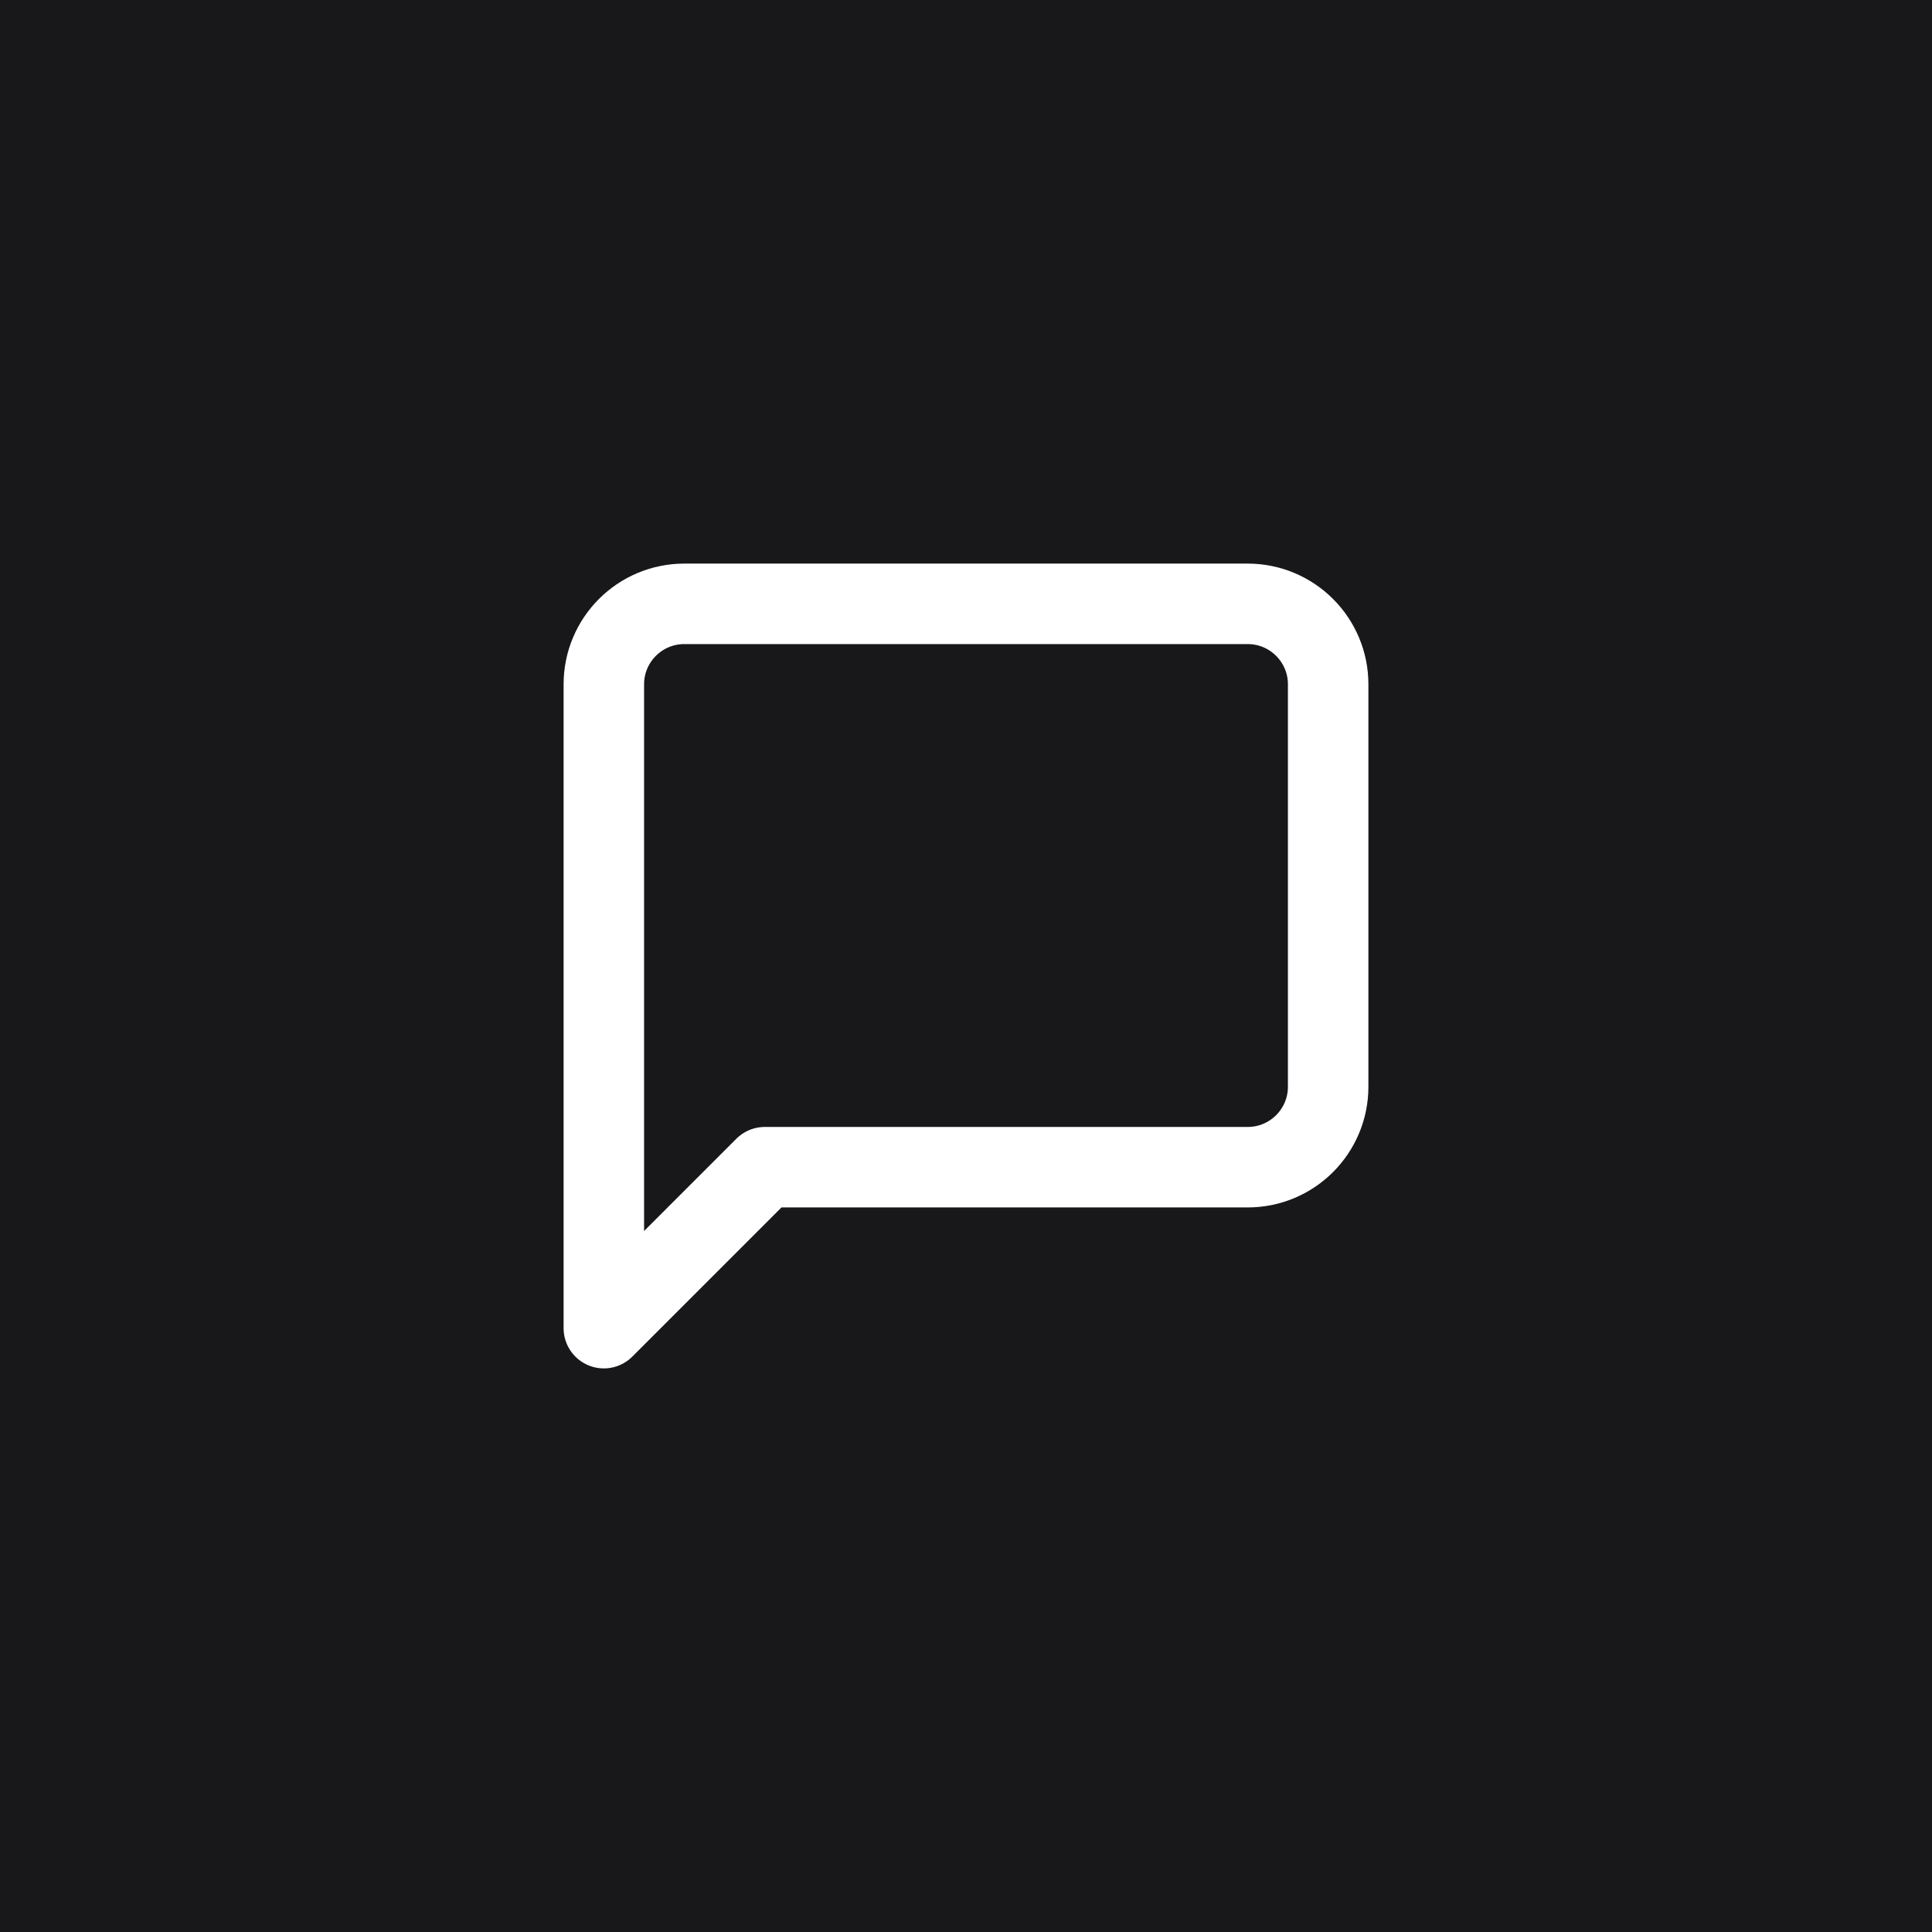
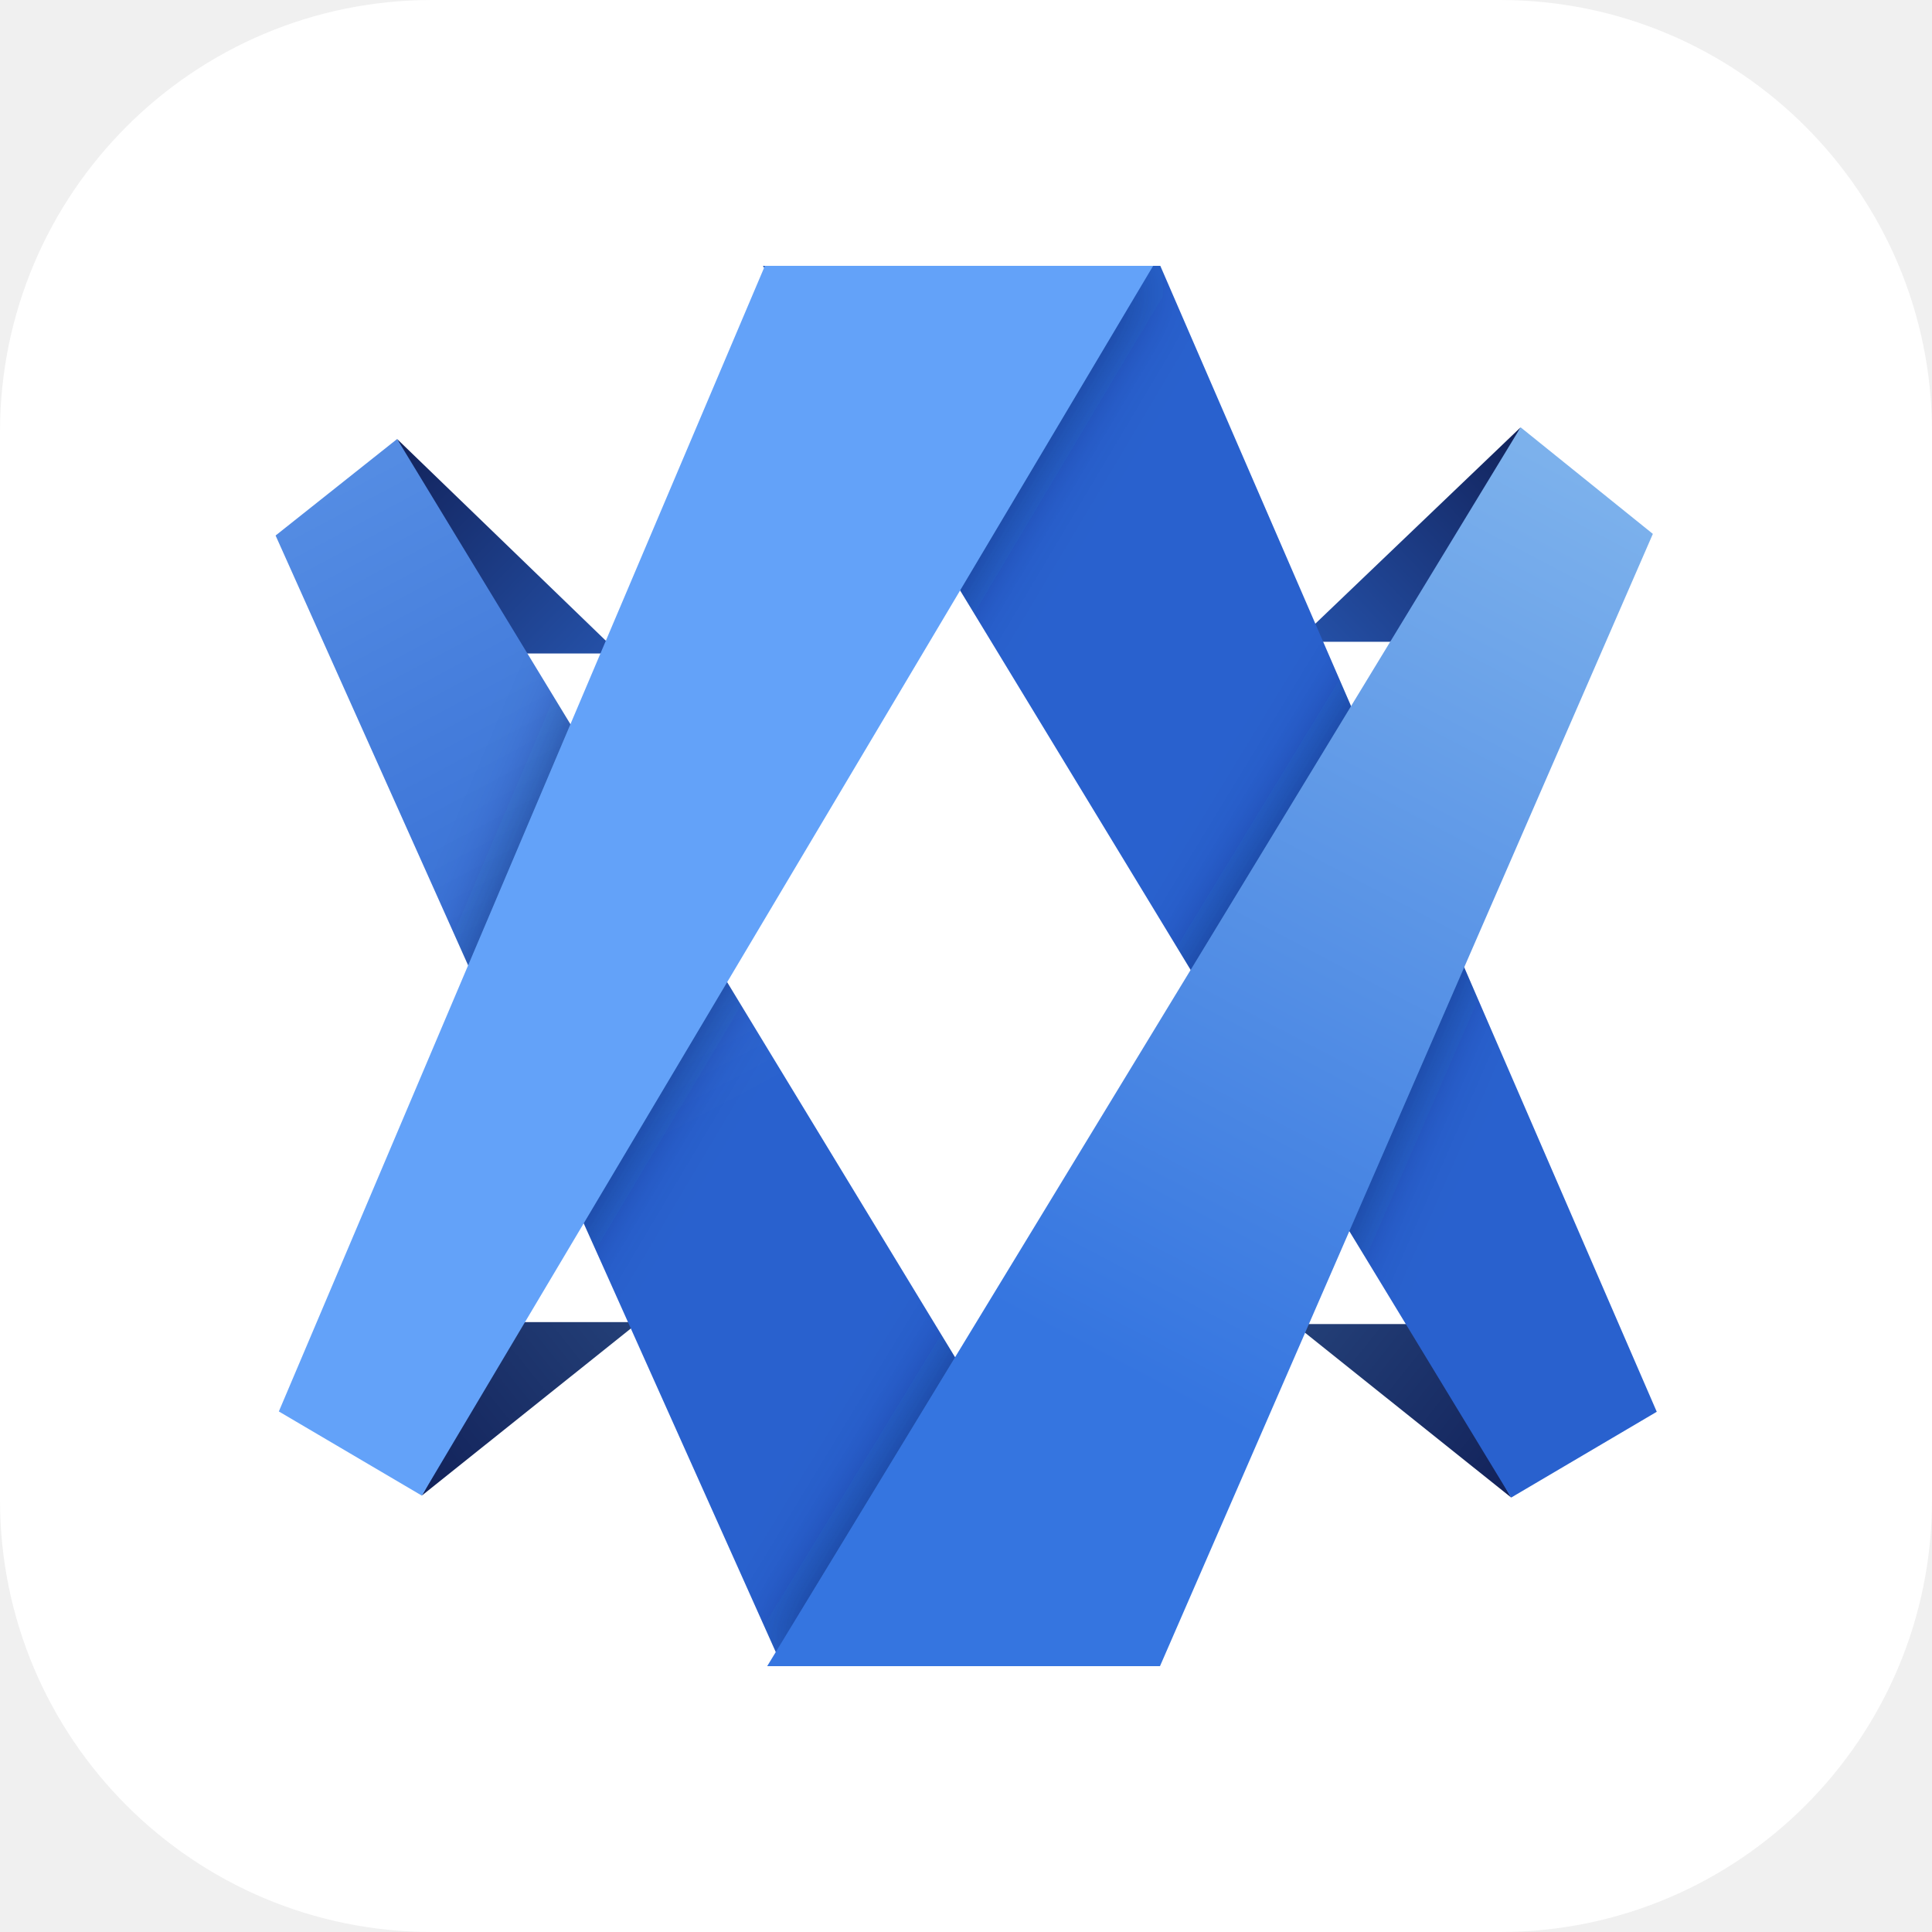
- <svg xmlns="http://www.w3.org/2000/svg" viewBox="0 0 64 64" width="64" height="64">
-   <rect x="0" y="0" width="64" height="64" fill="hsl(240 5.9% 10%)" />
-   <g transform="translate(32, 32) scale(1.333) translate(-12, -12)" stroke="white" stroke-width="2" fill="none" stroke-linecap="round" stroke-linejoin="round">
-     <path d="M21 15a2 2 0 0 1-2 2H7l-4 4V5a2 2 0 0 1 2-2h14a2 2 0 0 1 2 2z" />
+ <svg xmlns="http://www.w3.org/2000/svg" viewBox="0 0 1024 1024">
+   <rect x="0" y="0" width="1024" height="1024" rx="229" fill="#ffffff" />
+   <g transform="translate(132.0 132.0) scale(0.7422)">
+     <defs>
+       <linearGradient id="g3" gradientUnits="userSpaceOnUse" x1="317.3" y1="364.2" x2="423.3" y2="563.7">
+         <stop offset="0" stop-color="#548CE3" />
+         <stop offset="1" stop-color="#2961CE" />
+       </linearGradient>
+       <linearGradient id="g4" gradientUnits="userSpaceOnUse" x1="702.1" y1="362.1" x2="558.3" y2="635.8">
+         <stop offset="0" stop-color="#7CB1EC" />
+         <stop offset="1" stop-color="#3575E0" />
+       </linearGradient>
+       <linearGradient id="gb1" gradientUnits="userSpaceOnUse" x1="336.0" y1="349.3" x2="404.3" y2="415.3">
+         <stop offset="0" stop-color="#12225A" />
+         <stop offset="1" stop-color="#2552AA" />
+       </linearGradient>
+       <linearGradient id="gb2" gradientUnits="userSpaceOnUse" x1="681.8" y1="345.7" x2="612.8" y2="411.7">
+         <stop offset="0" stop-color="#12225A" />
+         <stop offset="1" stop-color="#2552AA" />
+       </linearGradient>
+       <linearGradient id="gb3" gradientUnits="userSpaceOnUse" x1="343.6" y1="674.5" x2="410.4" y2="621.1">
+         <stop offset="0" stop-color="#12225A" />
+         <stop offset="1" stop-color="#244078" />
+       </linearGradient>
+       <linearGradient id="gb4" gradientUnits="userSpaceOnUse" x1="678.9" y1="675.1" x2="612.1" y2="621.7">
+         <stop offset="0" stop-color="#12225A" />
+         <stop offset="1" stop-color="#244078" />
+       </linearGradient>
+       <filter id="blur" x="-20%" y="-20%" width="140%" height="140%">
+         <feGaussianBlur stdDeviation="10" />
+       </filter>
+       <clipPath id="under">
+         <polygon points="723.7,648.7 570.9,296.0 448.6,296.0 678.9,675.1" />
+         <polygon points="298.6,379.0 454.5,727.0 565.5,727.0 336.0,349.3" />
+       </clipPath>
+     </defs>
+     <g transform="translate(512 512) scale(2.3202) translate(-511.1 -511.5)">
+       <polygon points="336.0,349.3 404.3,415.3 367.2,415.3" fill="url(#gb1)" />
+       <polygon points="681.8,345.7 612.8,411.7 648.4,411.7" fill="url(#gb2)" />
+       <polygon points="343.6,674.5 410.4,621.1 373.3,621.1" fill="url(#gb3)" />
+       <polygon points="678.9,675.1 612.1,621.7 649.2,621.7" fill="url(#gb4)" />
+       <polygon points="723.7,648.7 570.9,296.0 448.6,296.0 678.9,675.1" fill="#2961CE" />
+       <polygon points="298.6,379.0 454.5,727.0 565.5,727.0 336.0,349.3" fill="url(#g3)" />
+       <g clip-path="url(#under)" opacity="0.5">
+         <polygon points="343.6,674.5 568.7,296.0 449.2,296.0 299.6,648.6" fill="#0A1A4A" filter="url(#blur)" />
+         <polygon points="681.8,345.7 449.9,727.0 570.8,727.0 722.5,378.5" fill="#0A1A4A" filter="url(#blur)" />
+       </g>
+       <polygon points="343.6,674.5 568.7,296.0 449.2,296.0 299.6,648.6" fill="#63A2F9" />
+       <polygon points="681.8,345.7 449.9,727.0 570.8,727.0 722.5,378.5" fill="url(#g4)" />
+     </g>
  </g>
</svg>
